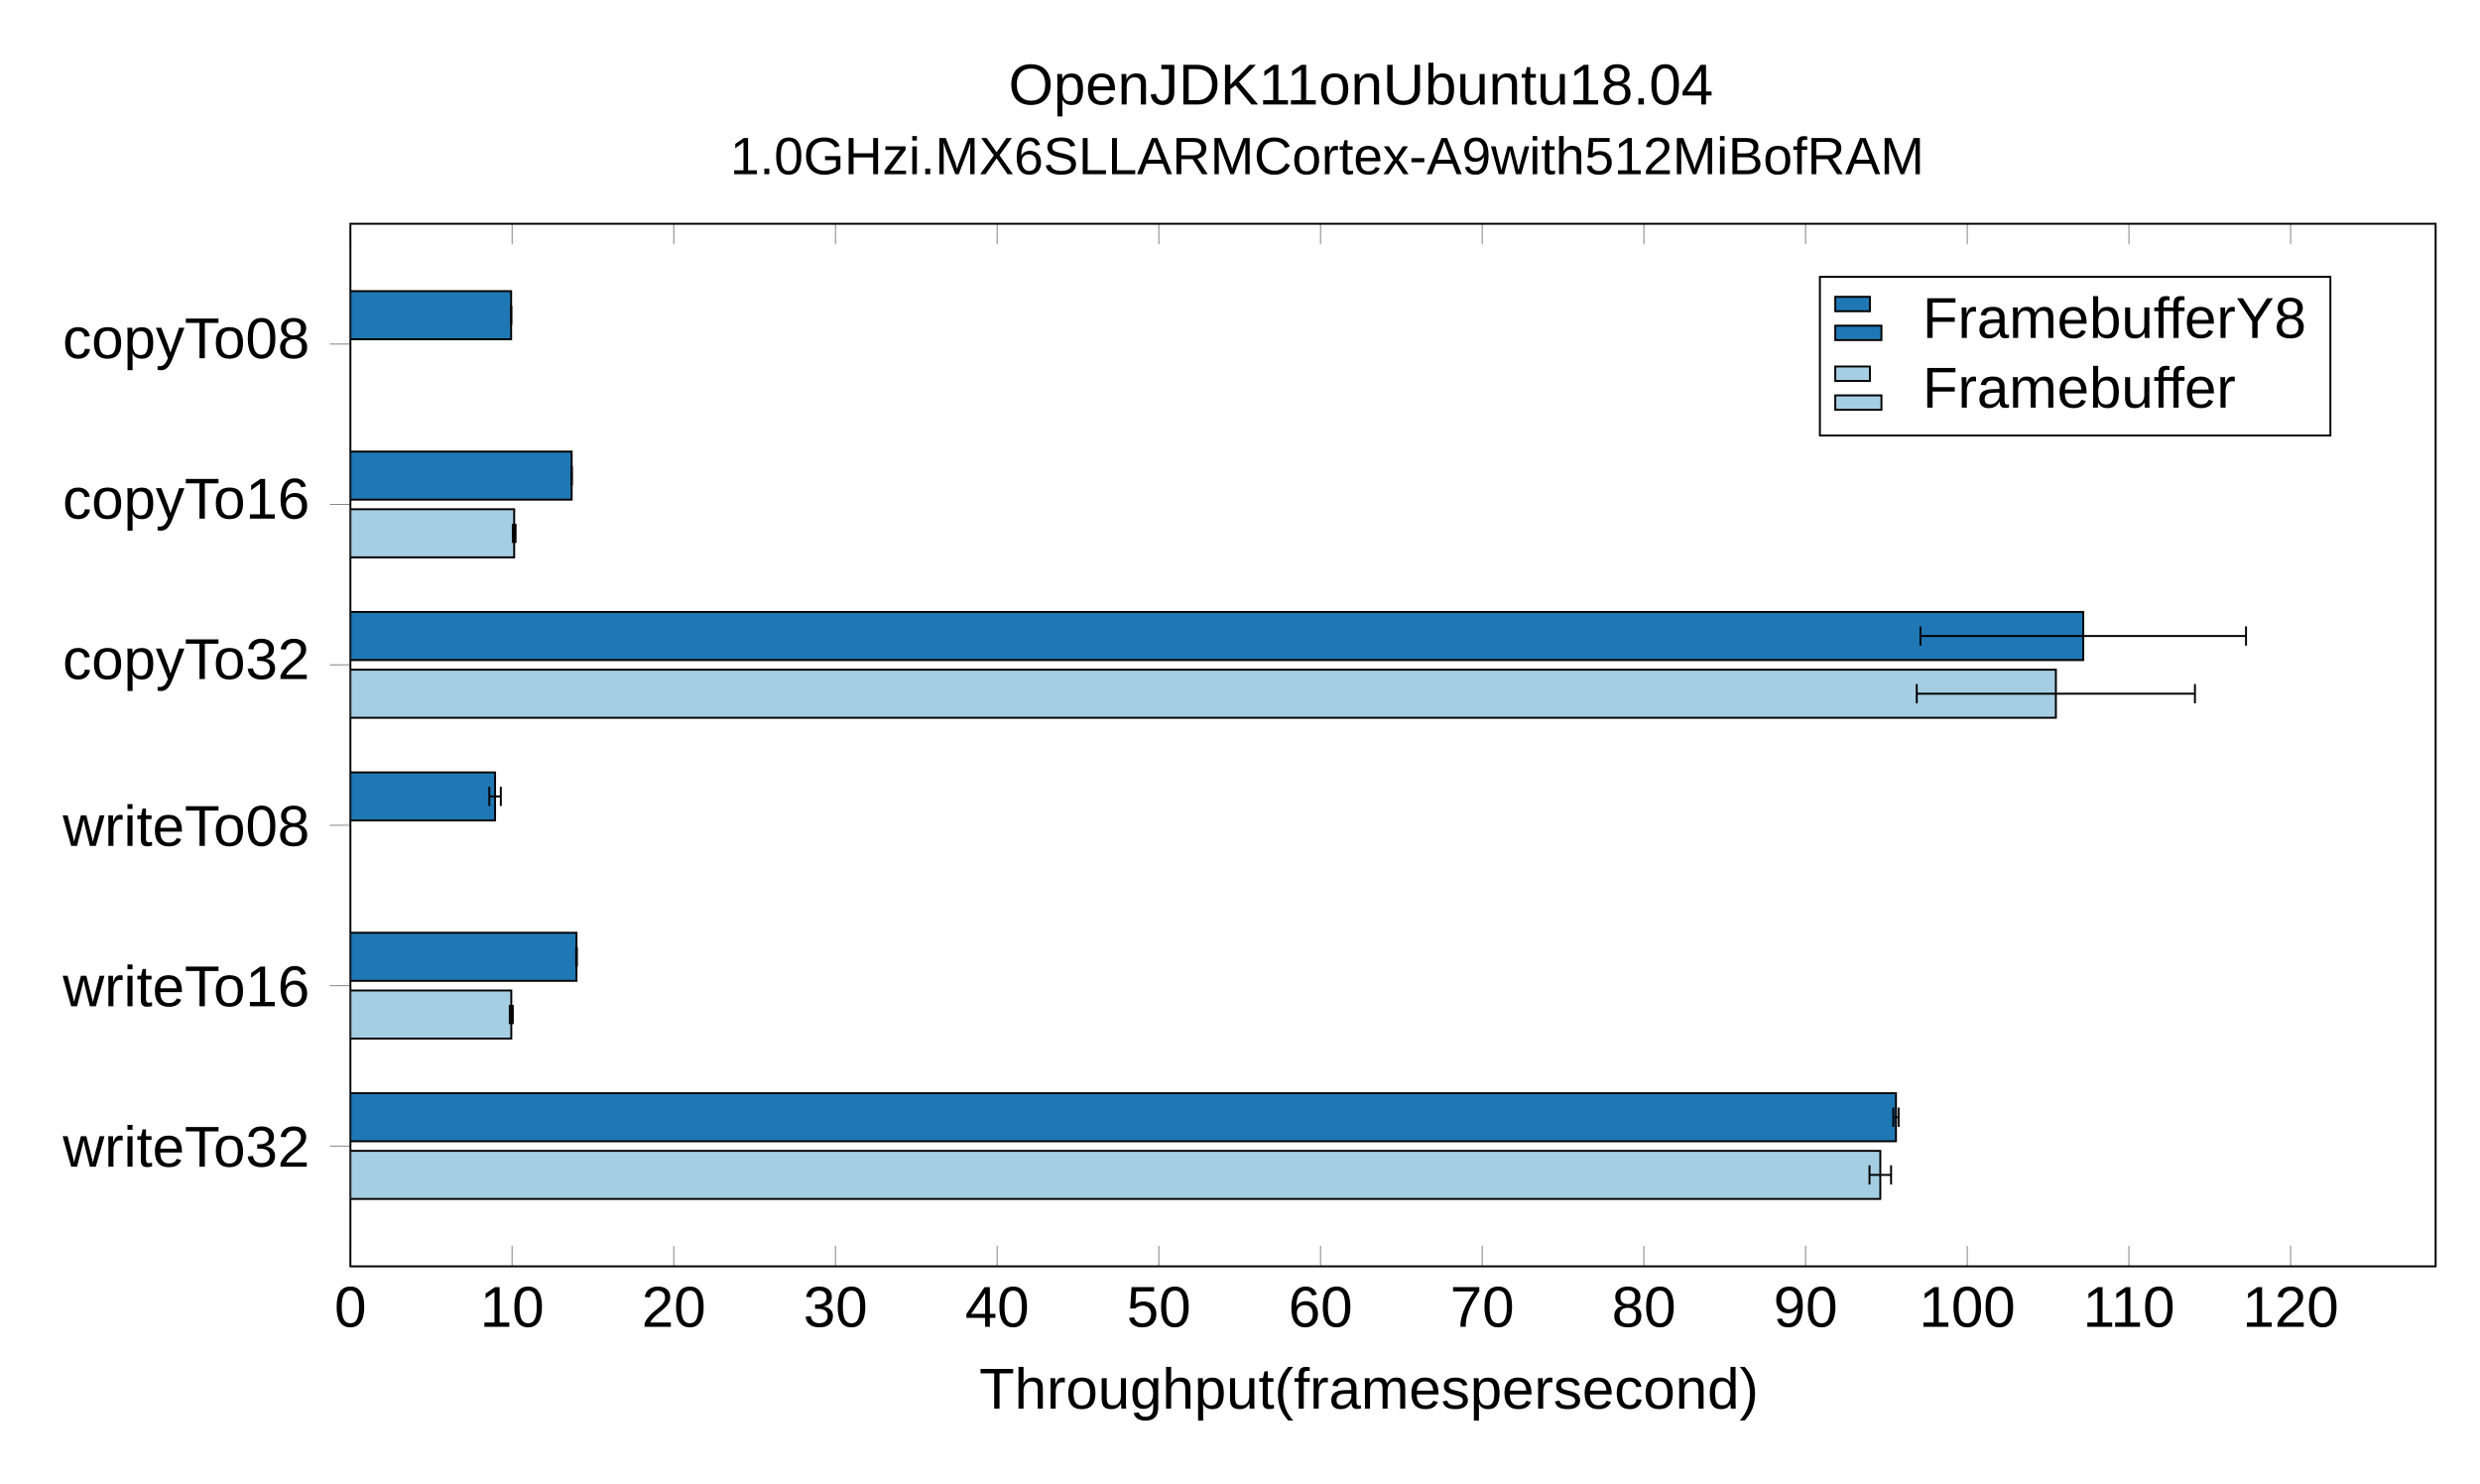
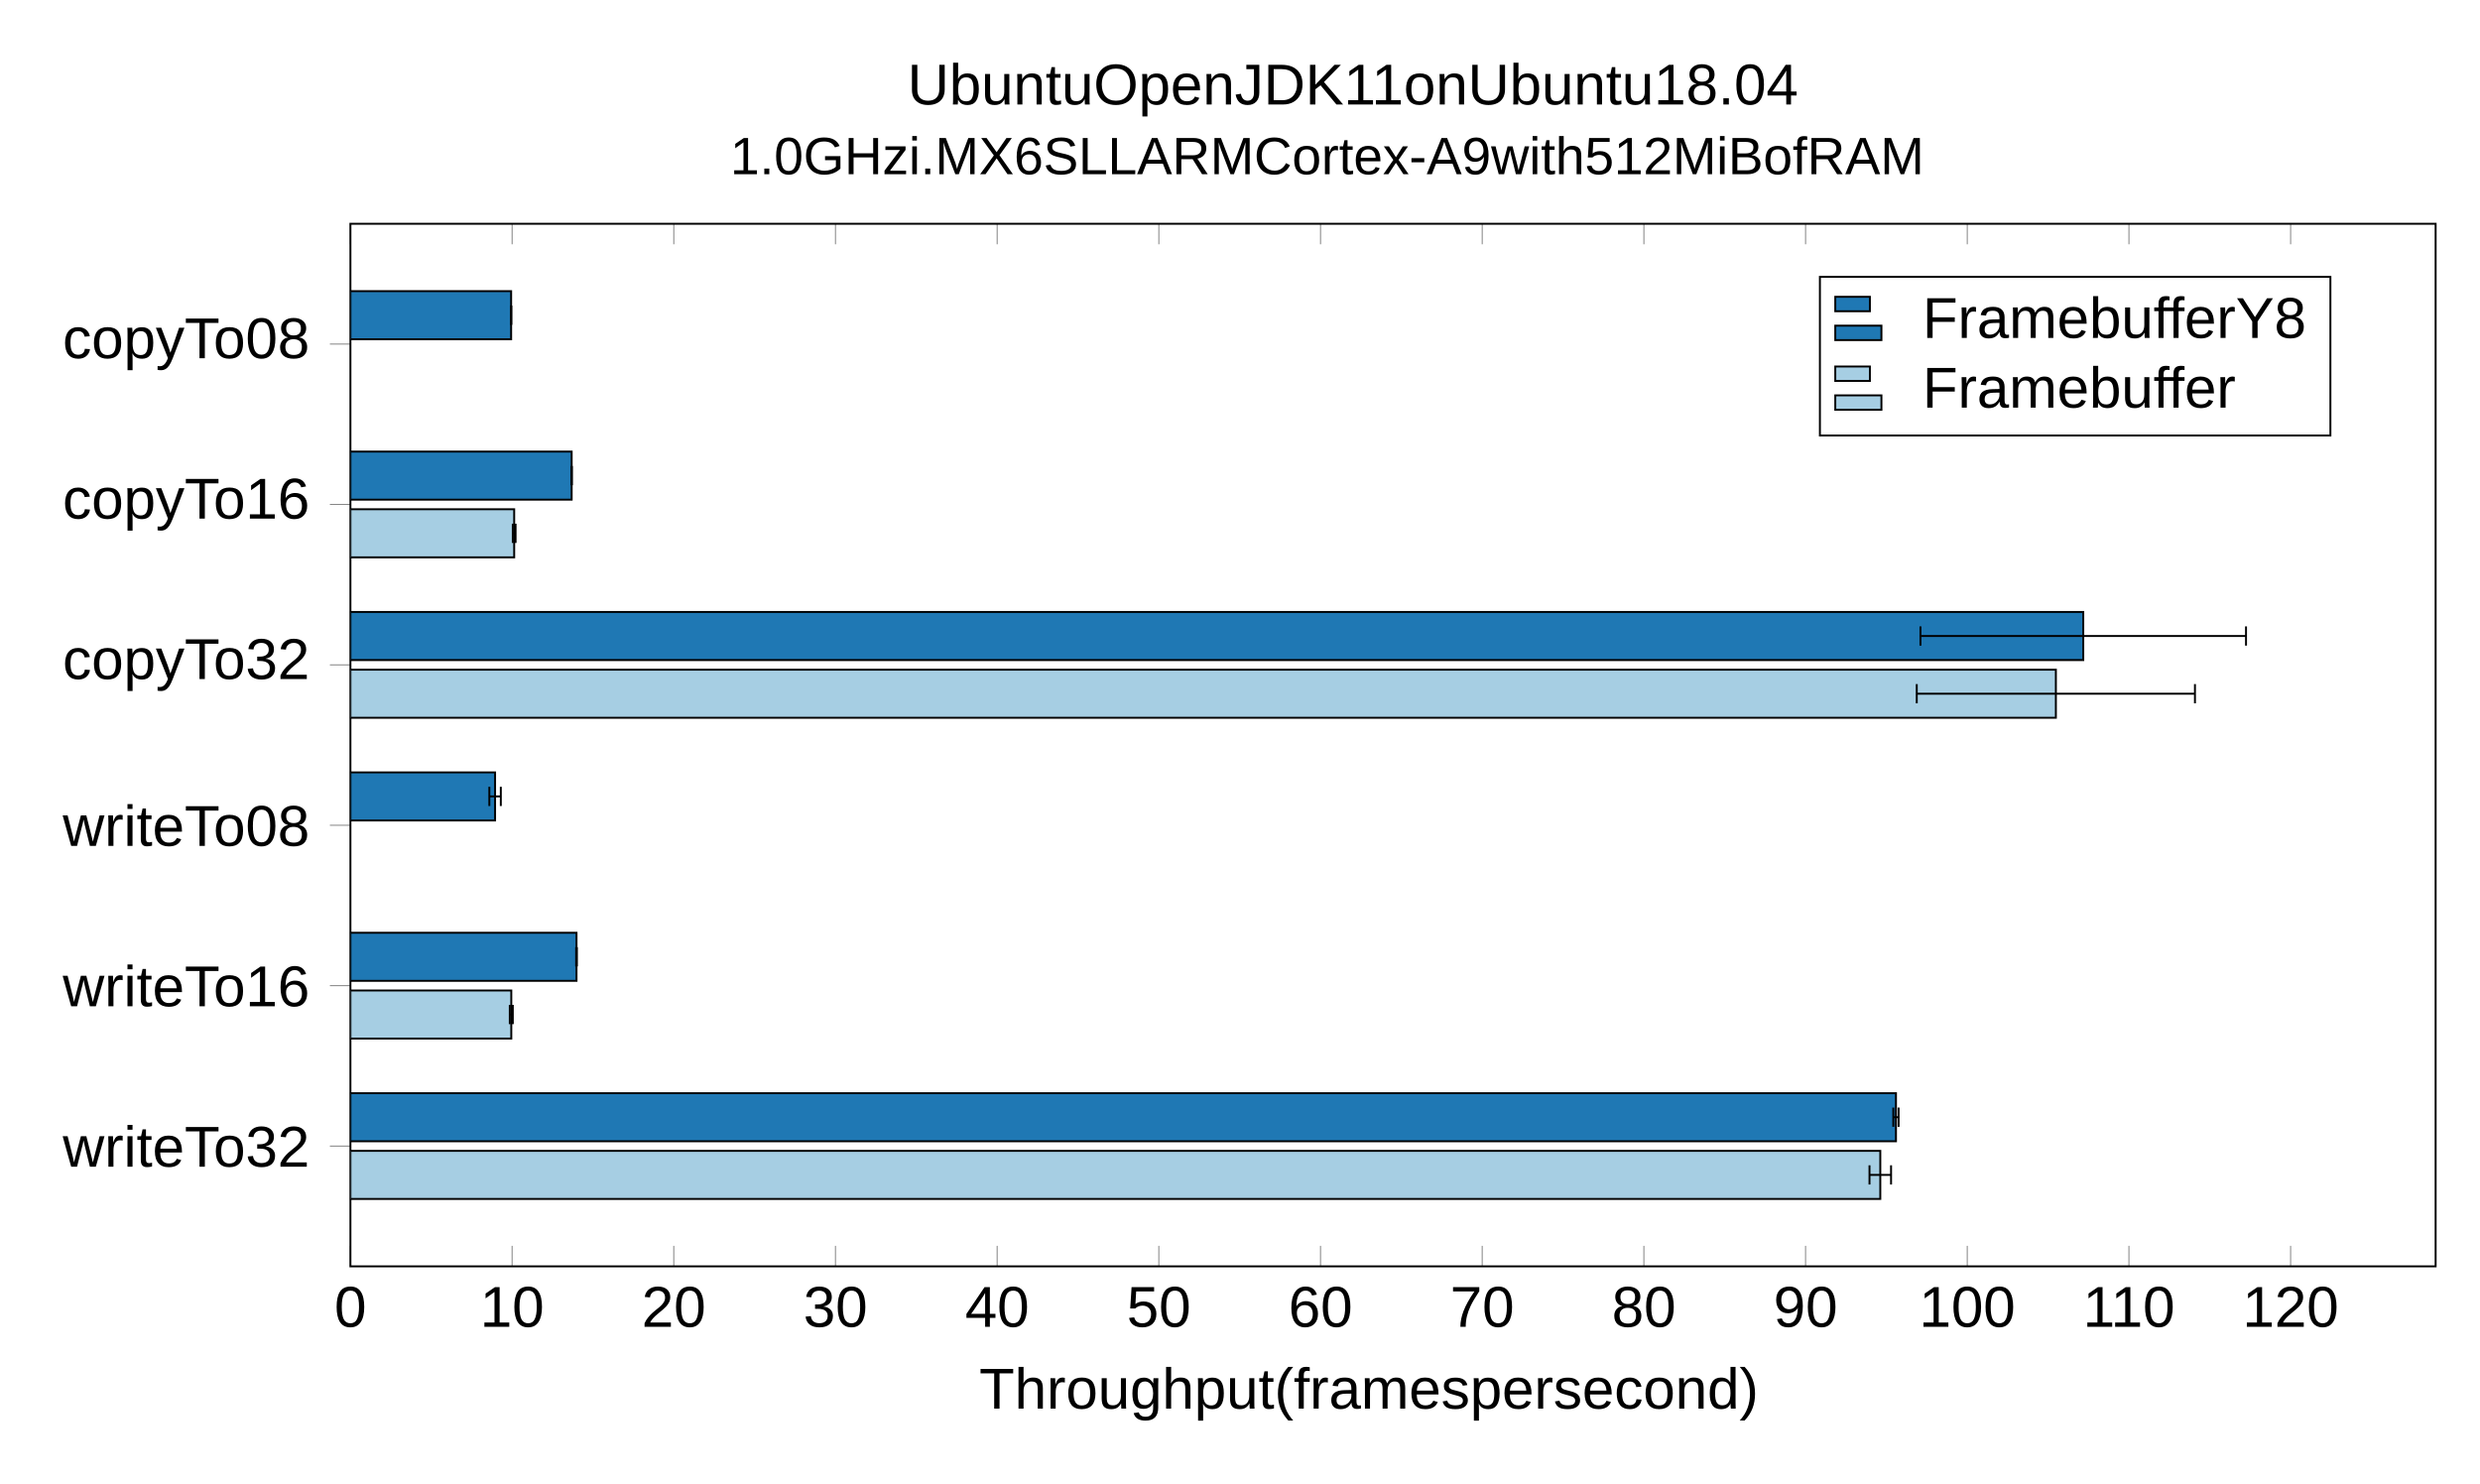
<svg xmlns="http://www.w3.org/2000/svg" height="409.741" viewBox="0 0 685.061 409.741" width="685.061">
  <clipPath id="a">
    <path d="m0 24.923h432.004v-216.003h-432.004z" />
  </clipPath>
  <g transform="matrix(1.333333 0 0 -1.333333 96.79733 95.044)">
    <path d="m0 24.923v-4.252m33.497 4.252v-4.252m33.497 4.252v-4.252m33.497 4.252v-4.252m33.497 4.252v-4.252m33.497 4.252v-4.252m33.497 4.252v-4.252m33.497 4.252v-4.252m33.497 4.252v-4.252m33.497 4.252v-4.252m33.497 4.252v-4.252m33.497 4.252v-4.252m33.497 4.252v-4.252m-401.967-211.751v4.252m33.497-4.252v4.252m33.497-4.252v4.252m33.497-4.252v4.252m33.497-4.252v4.252m33.497-4.252v4.252m33.497-4.252v4.252m33.497-4.252v4.252m33.497-4.252v4.252m33.497-4.252v4.252m33.497-4.252v4.252m33.497-4.252v4.252m33.497-4.252v4.252" fill="none" stroke="#808080" stroke-miterlimit="10" stroke-width=".199" />
    <path d="m-4.253 0h4.253m-4.253-33.232h4.253m-4.253-33.232h4.253m-4.253-33.232h4.253m-4.253-33.232h4.253m-4.253-33.232h4.253" fill="none" stroke="#808080" stroke-miterlimit="10" stroke-width=".199" />
    <path d="m0 24.923v-216.003h432.004v216.003z" fill="none" stroke="#000" stroke-miterlimit="10" stroke-width=".399" />
    <g font-family="Arimo,Liberation Sans,Arial,sans-serif" font-size="11.955">
      <text transform="matrix(1 0 0 -1 -3.324 -203.609)">
        <tspan x="0" y="0">0</tspan>
      </text>
      <text transform="matrix(1 0 0 -1 26.848 -203.609)">
        <tspan x="0 6.649" y="0">10</tspan>
      </text>
      <text transform="matrix(1 0 0 -1 60.345 -203.609)">
        <tspan x="0 6.649" y="0">20</tspan>
      </text>
      <text transform="matrix(1 0 0 -1 93.842 -203.609)">
        <tspan x="0 6.649" y="0">30</tspan>
      </text>
      <text transform="matrix(1 0 0 -1 127.339 -203.609)">
        <tspan x="0 6.649" y="0">40</tspan>
      </text>
      <text transform="matrix(1 0 0 -1 160.835 -203.609)">
        <tspan x="0 6.649" y="0">50</tspan>
      </text>
      <text transform="matrix(1 0 0 -1 194.332 -203.609)">
        <tspan x="0 6.649" y="0">60</tspan>
      </text>
      <text transform="matrix(1 0 0 -1 227.829 -203.609)">
        <tspan x="0 6.649" y="0">70</tspan>
      </text>
      <text transform="matrix(1 0 0 -1 261.326 -203.609)">
        <tspan x="0 6.649" y="0">80</tspan>
      </text>
      <text transform="matrix(1 0 0 -1 294.823 -203.609)">
        <tspan x="0 6.649" y="0">90</tspan>
      </text>
      <text transform="matrix(1 0 0 -1 324.995 -203.609)">
        <tspan x="0 6.649 13.299" y="0">100</tspan>
      </text>
      <text transform="matrix(1 0 0 -1 358.936 -203.609)">
        <tspan x="0 5.765 12.414" y="0">110</tspan>
      </text>
      <text transform="matrix(1 0 0 -1 391.989 -203.609)">
        <tspan x="0 6.649 13.299" y="0">120</tspan>
      </text>
      <text transform="matrix(1 0 0 -1 -59.613 -2.933)">
        <tspan x="0 5.978 12.627 19.277 25.254 31.241 37.879 44.528" y="0">copyTo08</tspan>
      </text>
      <text transform="matrix(1 0 0 -1 -59.613 -36.165)">
        <tspan x="0 5.978 12.627 19.277 25.254 31.241 37.879 44.528" y="0">copyTo16</tspan>
      </text>
      <text transform="matrix(1 0 0 -1 -59.613 -69.396)">
        <tspan x="0 5.978 12.627 19.277 25.254 31.241 37.879 44.528" y="0">copyTo32</tspan>
      </text>
      <text transform="matrix(1 0 0 -1 -59.602 -103.966)">
        <tspan x="0 8.634 12.615 15.272 18.593 25.242 31.229 37.879 44.528" y="0">writeTo08</tspan>
      </text>
      <text transform="matrix(1 0 0 -1 -59.602 -137.198)">
        <tspan x="0 8.634 12.615 15.272 18.593 25.242 31.229 37.879 44.528" y="0">writeTo16</tspan>
      </text>
      <text transform="matrix(1 0 0 -1 -59.602 -170.429)">
        <tspan x="0 8.634 12.615 15.272 18.593 25.242 31.229 37.879 44.528" y="0">writeTo32</tspan>
      </text>
    </g>
    <g clip-path="url(#a)" stroke="#000" stroke-miterlimit="10" stroke-width=".399">
      <path d="m0-44.191h33.929v9.963h-33.929zm0-33.232h353.329v9.963h-353.329zm0-66.463h33.33v9.963h-33.33zm0-33.232h316.954v9.963h-316.954z" fill="#a6cee3" />
      <path d="m33.929-39.209h.288" fill="#a6cee3" />
      <path d="m0 1.993v-3.985" fill="none" transform="translate(34.217 -39.209)" />
      <path d="m33.929-39.209h-.288" fill="#a6cee3" />
      <path d="m0 1.993v-3.985" fill="none" transform="matrix(-1 0 0 -1 33.641 -39.208)" />
      <path d="m353.329-72.441h28.818" fill="#a6cee3" />
      <path d="m0 1.993v-3.985" fill="none" transform="translate(382.142 -72.44)" />
      <path d="m353.329-72.441h-28.818" fill="#a6cee3" />
      <path d="m0 1.993v-3.985" fill="none" transform="matrix(-1 0 0 -1 324.507 -72.439)" />
      <path d="m33.33-138.904h.312" fill="#a6cee3" />
      <path d="m0 1.993v-3.985" fill="none" transform="translate(33.641 -138.902)" />
      <path d="m33.33-138.904h-.312" fill="#a6cee3" />
      <path d="m0 1.993v-3.985" fill="none" transform="matrix(-1 0 0 -1 33.018 -138.903)" />
      <path d="m316.954-172.135h2.234" fill="#a6cee3" />
      <path d="m0 1.993v-3.985" fill="none" transform="translate(319.185 -172.133)" />
      <path d="m316.954-172.135h-2.234" fill="#a6cee3" />
      <path d="m0 1.993v-3.985" fill="none" transform="matrix(-1 0 0 -1 314.716 -172.134)" />
      <path d="m0 .996h33.296v9.963h-33.296zm0-33.232h45.834v9.963h-45.834zm0-33.232h359.003v9.963h-359.003zm0-33.232h29.97v9.963h-29.97zm0-33.232h46.839v9.963h-46.839zm0-33.232h320.2v9.963h-320.2z" fill="#1f78b4" />
      <path d="m33.296 5.978h.037" fill="#1f78b4" />
      <path d="m0 1.993v-3.985" fill="none" transform="translate(33.333 5.978)" />
      <path d="m33.296 5.978h-.037" fill="#1f78b4" />
      <path d="m0 1.993v-3.985" fill="none" transform="matrix(-1 0 0 -1 33.259 5.977)" />
      <path d="m45.834-27.254h.044" fill="#1f78b4" />
      <path d="m0 1.993v-3.985" fill="none" transform="translate(45.877 -27.254)" />
      <path d="m45.834-27.254h-.044" fill="#1f78b4" />
      <path d="m0 1.993v-3.985" fill="none" transform="matrix(-1 0 0 -1 45.79 -27.253)" />
      <path d="m359.003-60.485h33.725" fill="#1f78b4" />
      <path d="m0 1.993v-3.985" fill="none" transform="translate(392.724 -60.485)" />
      <path d="m359.003-60.485h-33.725" fill="#1f78b4" />
      <path d="m0 1.993v-3.985" fill="none" transform="matrix(-1 0 0 -1 325.274 -60.484)" />
      <path d="m29.97-93.717h1.189" fill="#1f78b4" />
      <path d="m0 1.993v-3.985" fill="none" transform="translate(31.159 -93.716)" />
      <path d="m29.97-93.717h-1.189" fill="#1f78b4" />
      <path d="m0 1.993v-3.985" fill="none" transform="matrix(-1 0 0 -1 28.781 -93.715)" />
      <path d="m46.839-126.948h.07" fill="#1f78b4" />
      <path d="m0 1.993v-3.985" fill="none" transform="translate(46.909 -126.947)" />
      <path d="m46.839-126.948h-.07" fill="#1f78b4" />
      <path d="m0 1.993v-3.985" fill="none" transform="matrix(-1 0 0 -1 46.768 -126.946)" />
      <path d="m320.2-160.18h.549" fill="#1f78b4" />
      <path d="m0 1.993v-3.985" fill="none" transform="translate(320.746 -160.178)" />
      <path d="m320.2-160.18h-.549" fill="#1f78b4" />
      <path d="m0 1.993v-3.985" fill="none" transform="matrix(-1 0 0 -1 319.647 -160.177)" />
    </g>
  </g>
  <g font-family="Arimo,Liberation Sans,Arial,sans-serif">
    <text font-size="11.955" transform="matrix(1.333333 0 0 1.333333 270.5027 389.12)">
      <tspan x="0 7.302 13.952 17.933 24.582 31.232 37.881 44.531 51.18 57.83 64.462 68.443 71.764 75.746 82.395 92.354 99.003 108.304 114.954 121.603 128.908 134.885 141.535 147.512 154.162 160.811 167.461" y="0">Throughput(framespersecond)</tspan>
    </text>
-     <text font-size="11.955" transform="matrix(1.333333 0 0 1.333333 278.6013 28.86267)">
-       <tspan x="0 9.299 15.948 22.598 29.247 35.225 43.859 55.144 60.921 70.882 77.532 87.493 96.127 102.776 109.426 116.075 119.396 129.369 136.019 142.668 145.989 152.639" y="0">OpenJDK11onUbuntu18.04</tspan>
+     <text font-size="11.955" transform="matrix(1.333333 0 0 1.333333 250.6853 28.86267)">
+       <tspan x="0 8.634 15.283 21.933 28.582 31.904 41.865 51.163 57.813 64.462 71.112 77.089 85.723 97.021 102.798 112.747 119.396 129.369 138.003 144.653 151.302 157.952 161.273 171.246 177.895 184.545 187.866 194.515" y="0">UbuntuOpenJDK11onUbuntu18.04</tspan>
    </text>
    <text font-size="10.909" transform="matrix(1.333333 0 0 1.333333 201.7067 48.12401)">
      <tspan x="0 6.068 9.098 18.188 26.673 34.551 43.039 45.463 48.493 57.58 64.857 70.924 78.201 84.268 93.369 100.645 108.524 120.644 128.522 134.59 138.223 141.253 147.321 152.775 156.408 163.684 172.774 180.652 183.076 186.107 195.207 201.275 207.343 216.443 225.53 227.954 238.263 244.331 250.383 258.262 265.538" y="0">1.0GHzi.MX6SLLARMCortex-A9with512MiBofRAM</tspan>
    </text>
  </g>
  <path d="m304.442-18.945h105.761v32.868h-105.761z" fill="none" stroke="#000" stroke-miterlimit="10" stroke-width=".399" transform="matrix(1.333333 0 0 -1.333333 96.79733 95.044)" />
  <path d="m0-3.885h9.564v2.989h-9.564zm0 5.978h7.173v2.989h-7.173z" fill="#1f78b4" stroke="#000" stroke-miterlimit="10" stroke-width=".399" transform="matrix(1.333333 0 0 -1.333333 506.9653 88.76534)" />
  <text font-family="Arimo,Liberation Sans,Arial,sans-serif" font-size="11.955" transform="matrix(1.333333 0 0 1.333333 531.0613 93.34534)">
    <tspan x="0 7.302 11.283 17.933 27.891 34.541 41.19 47.84 50.946 54.267 60.916 64.897 72.872" y="0">FramebufferY8</tspan>
  </text>
  <path d="m0-3.885h9.564v2.989h-9.564zm0 5.978h7.173v2.989h-7.173z" fill="#a6cee3" stroke="#000" stroke-miterlimit="10" stroke-width=".399" transform="matrix(1.333333 0 0 -1.333333 506.9653 108.02)" />
  <text font-family="Arimo,Liberation Sans,Arial,sans-serif" font-size="11.955" transform="matrix(1.333333 0 0 1.333333 531.0613 112.6)">
    <tspan x="0 7.302 11.283 17.933 27.891 34.541 41.19 47.84 50.946 54.267 60.916" y="0">Framebuffer</tspan>
  </text>
</svg>
